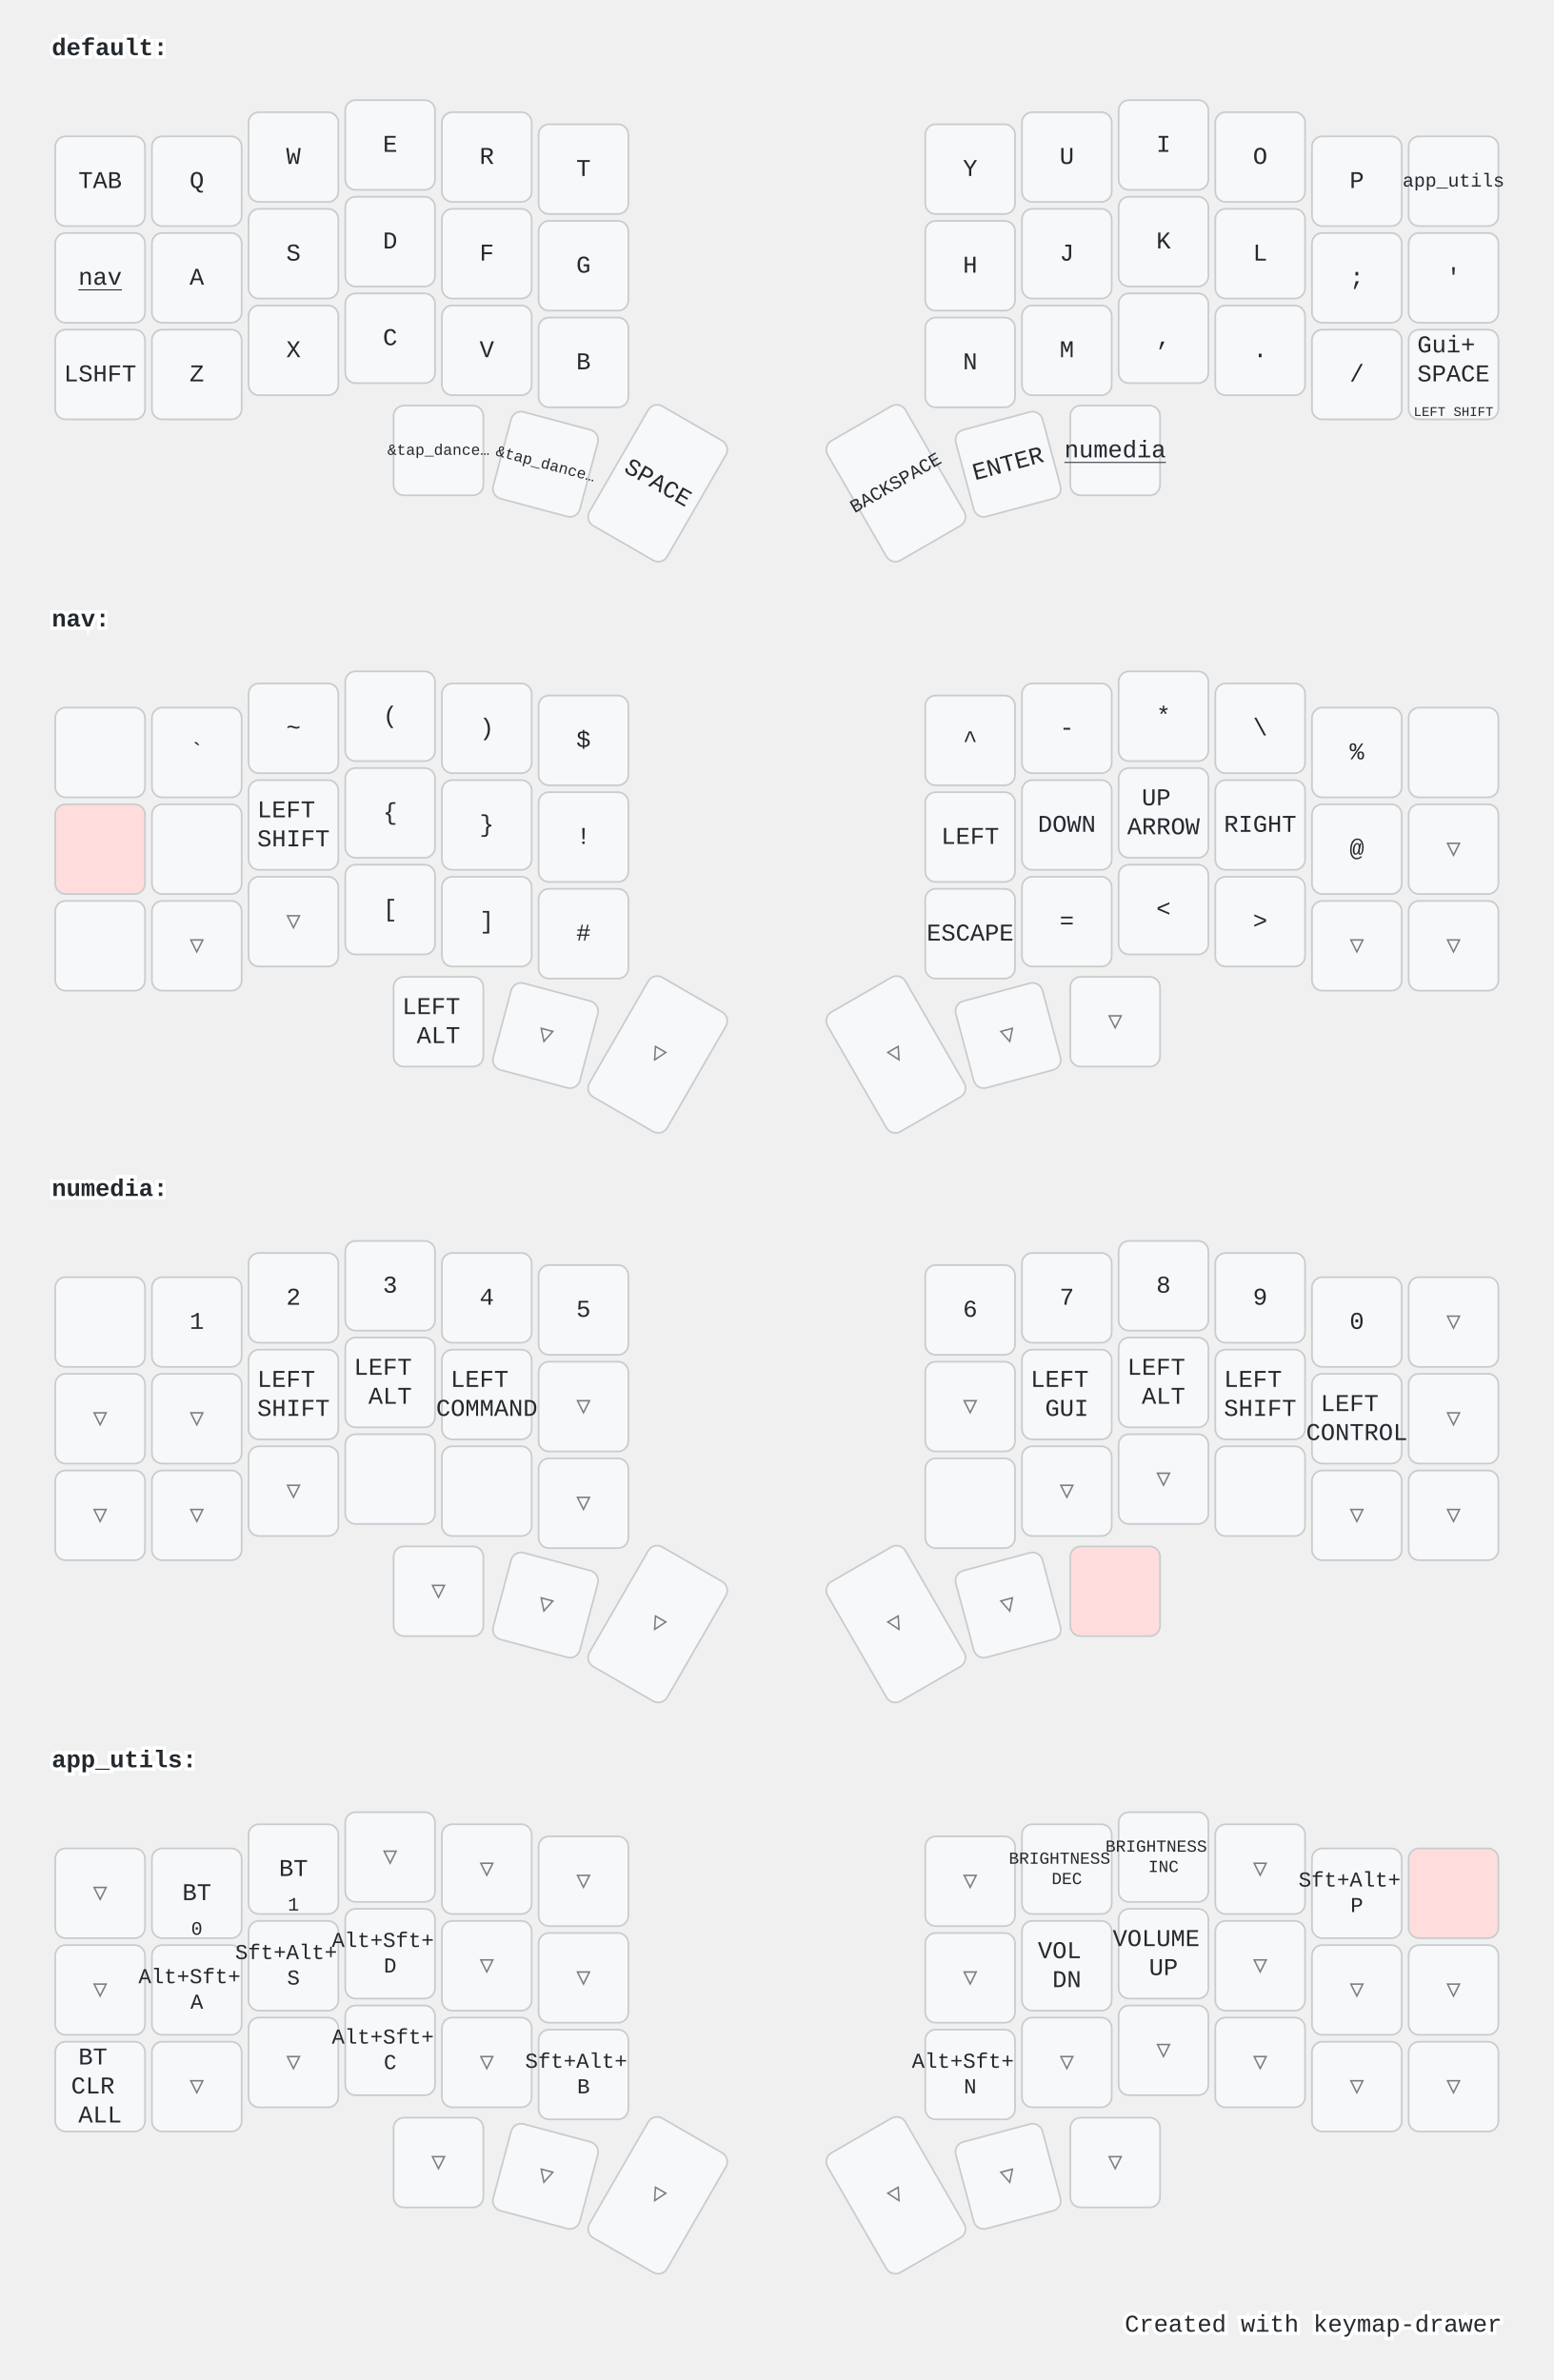
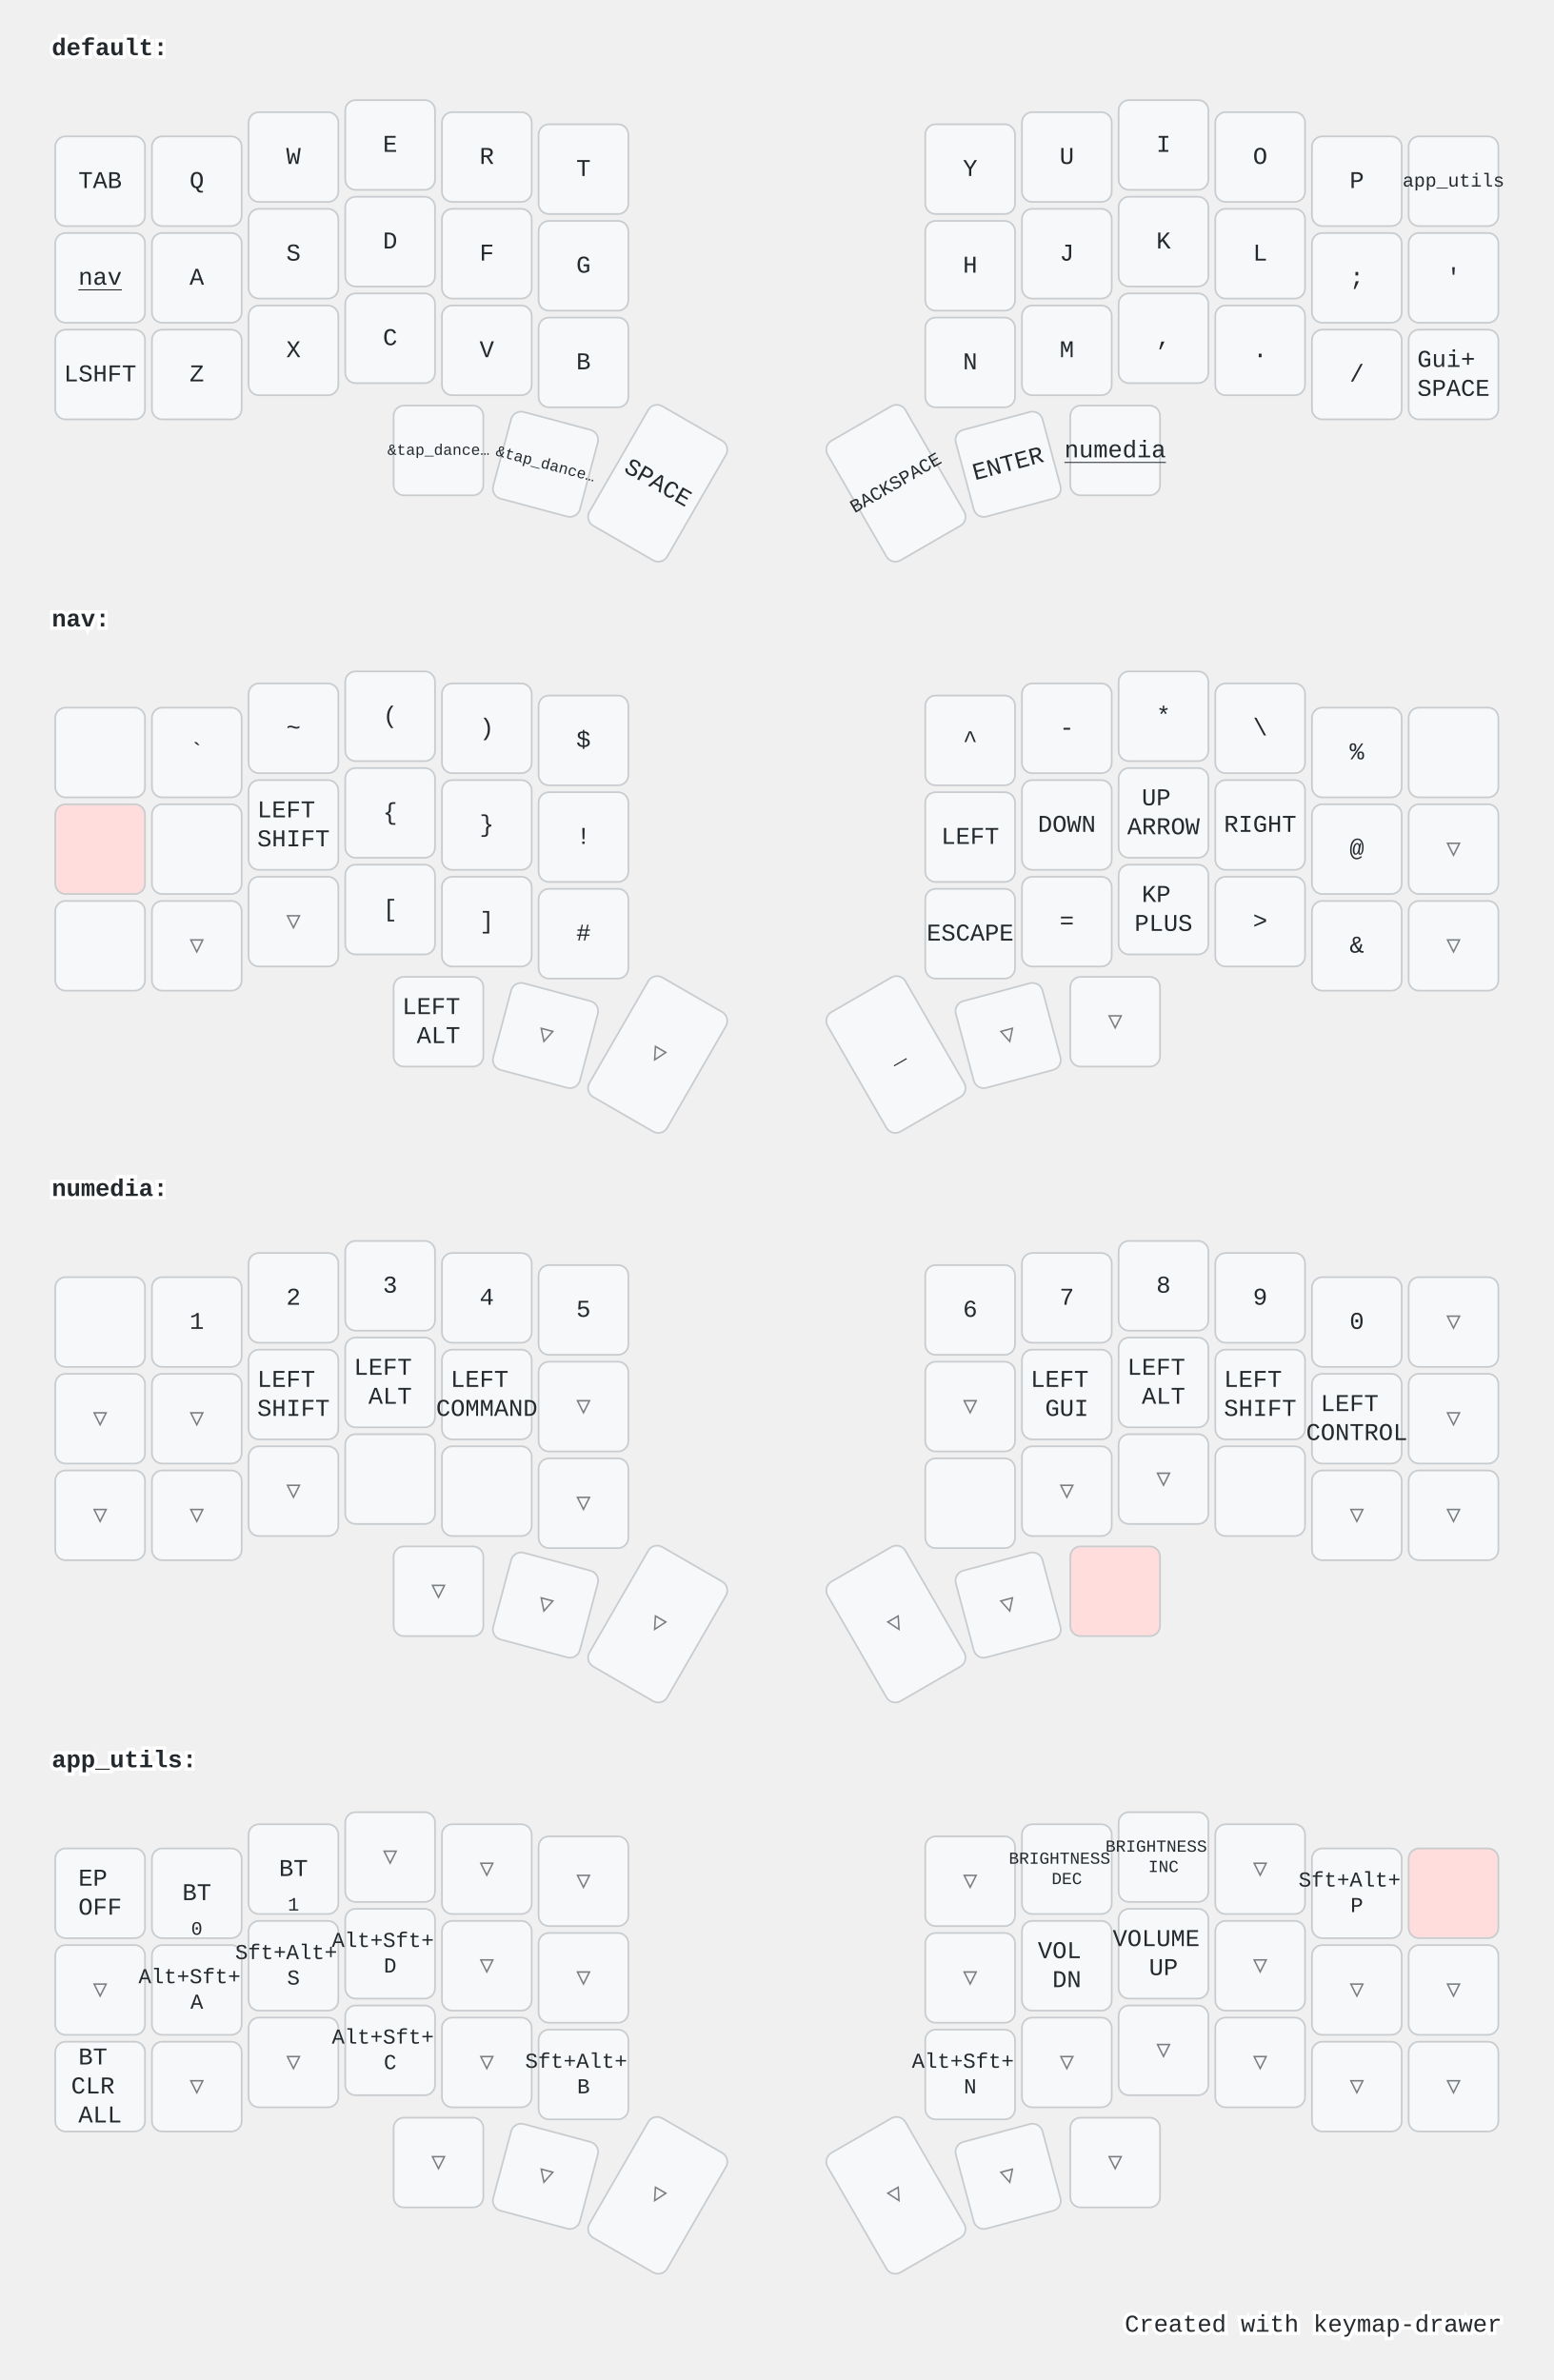
<svg xmlns="http://www.w3.org/2000/svg" width="900" height="1379" viewBox="0 0 900 1379" class="keymap">
  <style>/* inherit to force styles through use tags */
svg path {
    fill: inherit;
}

/* font and background color specifications */
svg.keymap {
    font-family: SFMono-Regular,Consolas,Liberation Mono,Menlo,monospace;
    font-size: 14px;
    font-kerning: normal;
    text-rendering: optimizeLegibility;
    fill: #24292e;
}

/* default key styling */
rect.key {
    fill: #f6f8fa;
}

rect.key, rect.combo {
    stroke: #c9cccf;
    stroke-width: 1;
}

/* default key side styling, only used is draw_key_sides is set */
rect.side {
    filter: brightness(90%);
}

/* color accent for combo boxes */
rect.combo, rect.combo-separate {
    fill: #cdf;
}

/* color accent for held keys */
rect.held, rect.combo.held {
    fill: #fdd;
}

/* color accent for ghost (optional) keys */
rect.ghost, rect.combo.ghost {
    stroke-dasharray: 4, 4;
    stroke-width: 2;
}

text {
    text-anchor: middle;
    dominant-baseline: middle;
}

/* styling for layer labels */
text.label {
    font-weight: bold;
    text-anchor: start;
    stroke: white;
    stroke-width: 4;
    paint-order: stroke;
}

/* styling for optional footer */
text.footer {
    text-anchor: end;
    dominant-baseline: auto;
    stroke: white;
    stroke-width: 4;
    paint-order: stroke;
}

/* styling for combo tap, and key hold/shifted label text */
text.combo, text.hold, text.shifted {
    font-size: 11px;
}

text.hold {
    text-anchor: middle;
    dominant-baseline: auto;
}

text.shifted {
    text-anchor: middle;
    dominant-baseline: hanging;
}

text.layer-activator {
    text-decoration: underline;
}

/* styling for hold/shifted label text in combo box */
text.combo.hold, text.combo.shifted {
    font-size: 8px;
}

/* lighter symbol for transparent keys */
text.trans {
    fill: #7b7e81;
}

/* styling for combo dendrons */
path.combo {
    stroke-width: 1;
    stroke: gray;
    fill: none;
}

/* Start Tabler Icons Cleanup */
/* cannot use height/width with glyphs */
.icon-tabler &gt; path {
    fill: inherit;
    stroke: inherit;
    stroke-width: 2;
}
/* hide tabler's default box */
.icon-tabler &gt; path[stroke="none"][fill="none"] {
    visibility: hidden;
}
/* End Tabler Icons Cleanup */

@media (prefers-color-scheme: dark) {
svg.keymap { fill: #d1d6db; }
rect.key { fill: #3f4750; }
rect.key, rect.combo { stroke: #60666c; }
rect.combo, rect.combo-separate { fill: #1f3d7a; }
rect.held, rect.combo.held { fill: #854747; }
text.label, text.footer { stroke: black; }
text.trans { fill: #7e8184; }
path.combo { stroke: #7f7f7f; }

}</style>
  <g transform="translate(30, 0)" class="layer-default">
    <text x="0" y="28" class="label" id="default">default:</text>
    <g transform="translate(0, 56)">
      <g transform="translate(28, 49)" class="key keypos-0">
        <rect rx="6" ry="6" x="-26" y="-26" width="52" height="52" class="key" />
        <text x="0" y="0" class="key tap">TAB</text>
      </g>
      <g transform="translate(84, 49)" class="key keypos-1">
        <rect rx="6" ry="6" x="-26" y="-26" width="52" height="52" class="key" />
        <text x="0" y="0" class="key tap">Q</text>
      </g>
      <g transform="translate(140, 35)" class="key keypos-2">
        <rect rx="6" ry="6" x="-26" y="-26" width="52" height="52" class="key" />
        <text x="0" y="0" class="key tap">W</text>
      </g>
      <g transform="translate(196, 28)" class="key keypos-3">
        <rect rx="6" ry="6" x="-26" y="-26" width="52" height="52" class="key" />
        <text x="0" y="0" class="key tap">E</text>
      </g>
      <g transform="translate(252, 35)" class="key keypos-4">
        <rect rx="6" ry="6" x="-26" y="-26" width="52" height="52" class="key" />
        <text x="0" y="0" class="key tap">R</text>
      </g>
      <g transform="translate(308, 42)" class="key keypos-5">
        <rect rx="6" ry="6" x="-26" y="-26" width="52" height="52" class="key" />
        <text x="0" y="0" class="key tap">T</text>
      </g>
      <g transform="translate(532, 42)" class="key keypos-6">
        <rect rx="6" ry="6" x="-26" y="-26" width="52" height="52" class="key" />
        <text x="0" y="0" class="key tap">Y</text>
      </g>
      <g transform="translate(588, 35)" class="key keypos-7">
        <rect rx="6" ry="6" x="-26" y="-26" width="52" height="52" class="key" />
        <text x="0" y="0" class="key tap">U</text>
      </g>
      <g transform="translate(644, 28)" class="key keypos-8">
        <rect rx="6" ry="6" x="-26" y="-26" width="52" height="52" class="key" />
        <text x="0" y="0" class="key tap">I</text>
      </g>
      <g transform="translate(700, 35)" class="key keypos-9">
        <rect rx="6" ry="6" x="-26" y="-26" width="52" height="52" class="key" />
        <text x="0" y="0" class="key tap">O</text>
      </g>
      <g transform="translate(756, 49)" class="key keypos-10">
        <rect rx="6" ry="6" x="-26" y="-26" width="52" height="52" class="key" />
        <text x="0" y="0" class="key tap">P</text>
      </g>
      <g transform="translate(812, 49)" class="key keypos-11">
        <rect rx="6" ry="6" x="-26" y="-26" width="52" height="52" class="key" />
        <a href="#app_utils">
          <text x="0" y="0" class="key tap layer-activator">
            <tspan style="font-size: 78%">app_utils</tspan>
          </text>
        </a>
      </g>
      <g transform="translate(28, 105)" class="key keypos-12">
        <rect rx="6" ry="6" x="-26" y="-26" width="52" height="52" class="key" />
        <a href="#nav">
          <text x="0" y="0" class="key tap layer-activator">nav</text>
        </a>
      </g>
      <g transform="translate(84, 105)" class="key keypos-13">
        <rect rx="6" ry="6" x="-26" y="-26" width="52" height="52" class="key" />
        <text x="0" y="0" class="key tap">A</text>
      </g>
      <g transform="translate(140, 91)" class="key keypos-14">
        <rect rx="6" ry="6" x="-26" y="-26" width="52" height="52" class="key" />
        <text x="0" y="0" class="key tap">S</text>
      </g>
      <g transform="translate(196, 84)" class="key keypos-15">
        <rect rx="6" ry="6" x="-26" y="-26" width="52" height="52" class="key" />
        <text x="0" y="0" class="key tap">D</text>
      </g>
      <g transform="translate(252, 91)" class="key keypos-16">
        <rect rx="6" ry="6" x="-26" y="-26" width="52" height="52" class="key" />
        <text x="0" y="0" class="key tap">F</text>
      </g>
      <g transform="translate(308, 98)" class="key keypos-17">
        <rect rx="6" ry="6" x="-26" y="-26" width="52" height="52" class="key" />
        <text x="0" y="0" class="key tap">G</text>
      </g>
      <g transform="translate(532, 98)" class="key keypos-18">
        <rect rx="6" ry="6" x="-26" y="-26" width="52" height="52" class="key" />
        <text x="0" y="0" class="key tap">H</text>
      </g>
      <g transform="translate(588, 91)" class="key keypos-19">
        <rect rx="6" ry="6" x="-26" y="-26" width="52" height="52" class="key" />
        <text x="0" y="0" class="key tap">J</text>
      </g>
      <g transform="translate(644, 84)" class="key keypos-20">
        <rect rx="6" ry="6" x="-26" y="-26" width="52" height="52" class="key" />
        <text x="0" y="0" class="key tap">K</text>
      </g>
      <g transform="translate(700, 91)" class="key keypos-21">
        <rect rx="6" ry="6" x="-26" y="-26" width="52" height="52" class="key" />
        <text x="0" y="0" class="key tap">L</text>
      </g>
      <g transform="translate(756, 105)" class="key keypos-22">
        <rect rx="6" ry="6" x="-26" y="-26" width="52" height="52" class="key" />
        <text x="0" y="0" class="key tap">;</text>
      </g>
      <g transform="translate(812, 105)" class="key keypos-23">
        <rect rx="6" ry="6" x="-26" y="-26" width="52" height="52" class="key" />
        <text x="0" y="0" class="key tap">'</text>
      </g>
      <g transform="translate(28, 161)" class="key keypos-24">
        <rect rx="6" ry="6" x="-26" y="-26" width="52" height="52" class="key" />
        <text x="0" y="0" class="key tap">LSHFT</text>
      </g>
      <g transform="translate(84, 161)" class="key keypos-25">
        <rect rx="6" ry="6" x="-26" y="-26" width="52" height="52" class="key" />
        <text x="0" y="0" class="key tap">Z</text>
      </g>
      <g transform="translate(140, 147)" class="key keypos-26">
        <rect rx="6" ry="6" x="-26" y="-26" width="52" height="52" class="key" />
        <text x="0" y="0" class="key tap">X</text>
      </g>
      <g transform="translate(196, 140)" class="key keypos-27">
        <rect rx="6" ry="6" x="-26" y="-26" width="52" height="52" class="key" />
        <text x="0" y="0" class="key tap">C</text>
      </g>
      <g transform="translate(252, 147)" class="key keypos-28">
        <rect rx="6" ry="6" x="-26" y="-26" width="52" height="52" class="key" />
        <text x="0" y="0" class="key tap">V</text>
      </g>
      <g transform="translate(308, 154)" class="key keypos-29">
        <rect rx="6" ry="6" x="-26" y="-26" width="52" height="52" class="key" />
        <text x="0" y="0" class="key tap">B</text>
      </g>
      <g transform="translate(532, 154)" class="key keypos-30">
        <rect rx="6" ry="6" x="-26" y="-26" width="52" height="52" class="key" />
        <text x="0" y="0" class="key tap">N</text>
      </g>
      <g transform="translate(588, 147)" class="key keypos-31">
        <rect rx="6" ry="6" x="-26" y="-26" width="52" height="52" class="key" />
        <text x="0" y="0" class="key tap">M</text>
      </g>
      <g transform="translate(644, 140)" class="key keypos-32">
        <rect rx="6" ry="6" x="-26" y="-26" width="52" height="52" class="key" />
        <text x="0" y="0" class="key tap">,</text>
      </g>
      <g transform="translate(700, 147)" class="key keypos-33">
        <rect rx="6" ry="6" x="-26" y="-26" width="52" height="52" class="key" />
        <text x="0" y="0" class="key tap">.</text>
      </g>
      <g transform="translate(756, 161)" class="key keypos-34">
        <rect rx="6" ry="6" x="-26" y="-26" width="52" height="52" class="key" />
        <text x="0" y="0" class="key tap">/</text>
      </g>
      <g transform="translate(812, 161)" class="key keypos-35">
        <rect rx="6" ry="6" x="-26" y="-26" width="52" height="52" class="key" />
        <text x="0" y="0" class="key tap">
-           <tspan x="0" dy="-1.2em">Gui+</tspan>
+           <tspan x="0" dy="-0.6em">Gui+</tspan>
          <tspan x="0" dy="1.2em">SPACE</tspan>
-         </text>
-         <text x="0" y="24" class="key hold">
-           <tspan style="font-size: 70%">LEFT SHIFT</tspan>
        </text>
      </g>
      <g transform="translate(224, 205)" class="key keypos-36">
        <rect rx="6" ry="6" x="-26" y="-26" width="52" height="52" class="key" />
        <text x="0" y="0" class="key tap">
          <tspan style="font-size: 64%">&amp;tap_dance…</tspan>
        </text>
      </g>
      <g transform="translate(286, 213) rotate(15.0)" class="key keypos-37">
        <rect rx="6" ry="6" x="-26" y="-26" width="52" height="52" class="key" />
        <text x="0" y="0" class="key tap">
          <tspan style="font-size: 64%">&amp;tap_dance…</tspan>
        </text>
      </g>
      <g transform="translate(351, 224) rotate(30.0)" class="key keypos-38">
        <rect rx="6" ry="6" x="-26" y="-40" width="52" height="80" class="key" />
        <text x="0" y="0" class="key tap">SPACE</text>
      </g>
      <g transform="translate(489, 224) rotate(-30.0)" class="key keypos-39">
        <rect rx="6" ry="6" x="-26" y="-40" width="52" height="80" class="key" />
        <text x="0" y="0" class="key tap">
          <tspan style="font-size: 78%">BACKSPACE</tspan>
        </text>
      </g>
      <g transform="translate(554, 213) rotate(-15.0)" class="key keypos-40">
        <rect rx="6" ry="6" x="-26" y="-26" width="52" height="52" class="key" />
        <text x="0" y="0" class="key tap">ENTER</text>
      </g>
      <g transform="translate(616, 205)" class="key keypos-41">
        <rect rx="6" ry="6" x="-26" y="-26" width="52" height="52" class="key" />
        <a href="#numedia">
          <text x="0" y="0" class="key tap layer-activator">numedia</text>
        </a>
      </g>
    </g>
  </g>
  <g transform="translate(30, 331)" class="layer-nav">
    <text x="0" y="28" class="label" id="nav">nav:</text>
    <g transform="translate(0, 56)">
      <g transform="translate(28, 49)" class="key keypos-0">
        <rect rx="6" ry="6" x="-26" y="-26" width="52" height="52" class="key" />
      </g>
      <g transform="translate(84, 49)" class="key keypos-1">
        <rect rx="6" ry="6" x="-26" y="-26" width="52" height="52" class="key" />
        <text x="0" y="0" class="key tap">`</text>
      </g>
      <g transform="translate(140, 35)" class="key keypos-2">
        <rect rx="6" ry="6" x="-26" y="-26" width="52" height="52" class="key" />
        <text x="0" y="0" class="key tap">~</text>
      </g>
      <g transform="translate(196, 28)" class="key keypos-3">
        <rect rx="6" ry="6" x="-26" y="-26" width="52" height="52" class="key" />
        <text x="0" y="0" class="key tap">(</text>
      </g>
      <g transform="translate(252, 35)" class="key keypos-4">
        <rect rx="6" ry="6" x="-26" y="-26" width="52" height="52" class="key" />
        <text x="0" y="0" class="key tap">)</text>
      </g>
      <g transform="translate(308, 42)" class="key keypos-5">
        <rect rx="6" ry="6" x="-26" y="-26" width="52" height="52" class="key" />
        <text x="0" y="0" class="key tap">$</text>
      </g>
      <g transform="translate(532, 42)" class="key keypos-6">
        <rect rx="6" ry="6" x="-26" y="-26" width="52" height="52" class="key" />
        <text x="0" y="0" class="key tap">^</text>
      </g>
      <g transform="translate(588, 35)" class="key keypos-7">
        <rect rx="6" ry="6" x="-26" y="-26" width="52" height="52" class="key" />
        <text x="0" y="0" class="key tap">-</text>
      </g>
      <g transform="translate(644, 28)" class="key keypos-8">
        <rect rx="6" ry="6" x="-26" y="-26" width="52" height="52" class="key" />
        <text x="0" y="0" class="key tap">*</text>
      </g>
      <g transform="translate(700, 35)" class="key keypos-9">
        <rect rx="6" ry="6" x="-26" y="-26" width="52" height="52" class="key" />
        <text x="0" y="0" class="key tap">\</text>
      </g>
      <g transform="translate(756, 49)" class="key keypos-10">
        <rect rx="6" ry="6" x="-26" y="-26" width="52" height="52" class="key" />
        <text x="0" y="0" class="key tap">%</text>
      </g>
      <g transform="translate(812, 49)" class="key keypos-11">
        <rect rx="6" ry="6" x="-26" y="-26" width="52" height="52" class="key" />
      </g>
      <g transform="translate(28, 105)" class="key held keypos-12">
        <rect rx="6" ry="6" x="-26" y="-26" width="52" height="52" class="key held" />
      </g>
      <g transform="translate(84, 105)" class="key keypos-13">
        <rect rx="6" ry="6" x="-26" y="-26" width="52" height="52" class="key" />
      </g>
      <g transform="translate(140, 91)" class="key keypos-14">
        <rect rx="6" ry="6" x="-26" y="-26" width="52" height="52" class="key" />
        <text x="0" y="0" class="key tap">
          <tspan x="0" dy="-0.6em">LEFT</tspan>
          <tspan x="0" dy="1.2em">SHIFT</tspan>
        </text>
      </g>
      <g transform="translate(196, 84)" class="key keypos-15">
        <rect rx="6" ry="6" x="-26" y="-26" width="52" height="52" class="key" />
        <text x="0" y="0" class="key tap">{</text>
      </g>
      <g transform="translate(252, 91)" class="key keypos-16">
        <rect rx="6" ry="6" x="-26" y="-26" width="52" height="52" class="key" />
        <text x="0" y="0" class="key tap">}</text>
      </g>
      <g transform="translate(308, 98)" class="key keypos-17">
        <rect rx="6" ry="6" x="-26" y="-26" width="52" height="52" class="key" />
        <text x="0" y="0" class="key tap">!</text>
      </g>
      <g transform="translate(532, 98)" class="key keypos-18">
        <rect rx="6" ry="6" x="-26" y="-26" width="52" height="52" class="key" />
        <text x="0" y="0" class="key tap">LEFT</text>
      </g>
      <g transform="translate(588, 91)" class="key keypos-19">
        <rect rx="6" ry="6" x="-26" y="-26" width="52" height="52" class="key" />
        <text x="0" y="0" class="key tap">DOWN</text>
      </g>
      <g transform="translate(644, 84)" class="key keypos-20">
        <rect rx="6" ry="6" x="-26" y="-26" width="52" height="52" class="key" />
        <text x="0" y="0" class="key tap">
          <tspan x="0" dy="-0.6em">UP</tspan>
          <tspan x="0" dy="1.2em">ARROW</tspan>
        </text>
      </g>
      <g transform="translate(700, 91)" class="key keypos-21">
        <rect rx="6" ry="6" x="-26" y="-26" width="52" height="52" class="key" />
        <text x="0" y="0" class="key tap">RIGHT</text>
      </g>
      <g transform="translate(756, 105)" class="key keypos-22">
        <rect rx="6" ry="6" x="-26" y="-26" width="52" height="52" class="key" />
        <text x="0" y="0" class="key tap">@</text>
      </g>
      <g transform="translate(812, 105)" class="key trans keypos-23">
        <rect rx="6" ry="6" x="-26" y="-26" width="52" height="52" class="key trans" />
        <text x="0" y="0" class="key trans tap">▽</text>
      </g>
      <g transform="translate(28, 161)" class="key keypos-24">
        <rect rx="6" ry="6" x="-26" y="-26" width="52" height="52" class="key" />
      </g>
      <g transform="translate(84, 161)" class="key trans keypos-25">
        <rect rx="6" ry="6" x="-26" y="-26" width="52" height="52" class="key trans" />
        <text x="0" y="0" class="key trans tap">▽</text>
      </g>
      <g transform="translate(140, 147)" class="key trans keypos-26">
        <rect rx="6" ry="6" x="-26" y="-26" width="52" height="52" class="key trans" />
        <text x="0" y="0" class="key trans tap">▽</text>
      </g>
      <g transform="translate(196, 140)" class="key keypos-27">
        <rect rx="6" ry="6" x="-26" y="-26" width="52" height="52" class="key" />
        <text x="0" y="0" class="key tap">[</text>
      </g>
      <g transform="translate(252, 147)" class="key keypos-28">
        <rect rx="6" ry="6" x="-26" y="-26" width="52" height="52" class="key" />
        <text x="0" y="0" class="key tap">]</text>
      </g>
      <g transform="translate(308, 154)" class="key keypos-29">
        <rect rx="6" ry="6" x="-26" y="-26" width="52" height="52" class="key" />
        <text x="0" y="0" class="key tap">#</text>
      </g>
      <g transform="translate(532, 154)" class="key keypos-30">
        <rect rx="6" ry="6" x="-26" y="-26" width="52" height="52" class="key" />
        <text x="0" y="0" class="key tap">ESCAPE</text>
      </g>
      <g transform="translate(588, 147)" class="key keypos-31">
        <rect rx="6" ry="6" x="-26" y="-26" width="52" height="52" class="key" />
        <text x="0" y="0" class="key tap">=</text>
      </g>
      <g transform="translate(644, 140)" class="key keypos-32">
        <rect rx="6" ry="6" x="-26" y="-26" width="52" height="52" class="key" />
-         <text x="0" y="0" class="key tap">&lt;</text>
+         <text x="0" y="0" class="key tap">
+           <tspan x="0" dy="-0.6em">KP</tspan>
+           <tspan x="0" dy="1.2em">PLUS</tspan>
+         </text>
      </g>
      <g transform="translate(700, 147)" class="key keypos-33">
        <rect rx="6" ry="6" x="-26" y="-26" width="52" height="52" class="key" />
        <text x="0" y="0" class="key tap">&gt;</text>
      </g>
-       <g transform="translate(756, 161)" class="key trans keypos-34">
-         <rect rx="6" ry="6" x="-26" y="-26" width="52" height="52" class="key trans" />
-         <text x="0" y="0" class="key trans tap">▽</text>
+       <g transform="translate(756, 161)" class="key keypos-34">
+         <rect rx="6" ry="6" x="-26" y="-26" width="52" height="52" class="key" />
+         <text x="0" y="0" class="key tap">&amp;</text>
      </g>
      <g transform="translate(812, 161)" class="key trans keypos-35">
        <rect rx="6" ry="6" x="-26" y="-26" width="52" height="52" class="key trans" />
        <text x="0" y="0" class="key trans tap">▽</text>
      </g>
      <g transform="translate(224, 205)" class="key keypos-36">
        <rect rx="6" ry="6" x="-26" y="-26" width="52" height="52" class="key" />
        <text x="0" y="0" class="key tap">
          <tspan x="0" dy="-0.6em">LEFT</tspan>
          <tspan x="0" dy="1.2em">ALT</tspan>
        </text>
      </g>
      <g transform="translate(286, 213) rotate(15.0)" class="key trans keypos-37">
        <rect rx="6" ry="6" x="-26" y="-26" width="52" height="52" class="key trans" />
        <text x="0" y="0" class="key trans tap">▽</text>
      </g>
      <g transform="translate(351, 224) rotate(30.0)" class="key trans keypos-38">
        <rect rx="6" ry="6" x="-26" y="-40" width="52" height="80" class="key trans" />
        <text x="0" y="0" class="key trans tap">▽</text>
      </g>
-       <g transform="translate(489, 224) rotate(-30.0)" class="key trans keypos-39">
-         <rect rx="6" ry="6" x="-26" y="-40" width="52" height="80" class="key trans" />
-         <text x="0" y="0" class="key trans tap">▽</text>
+       <g transform="translate(489, 224) rotate(-30.0)" class="key keypos-39">
+         <rect rx="6" ry="6" x="-26" y="-40" width="52" height="80" class="key" />
+         <text x="0" y="0" class="key tap">_</text>
      </g>
      <g transform="translate(554, 213) rotate(-15.0)" class="key trans keypos-40">
        <rect rx="6" ry="6" x="-26" y="-26" width="52" height="52" class="key trans" />
        <text x="0" y="0" class="key trans tap">▽</text>
      </g>
      <g transform="translate(616, 205)" class="key trans keypos-41">
        <rect rx="6" ry="6" x="-26" y="-26" width="52" height="52" class="key trans" />
        <text x="0" y="0" class="key trans tap">▽</text>
      </g>
    </g>
  </g>
  <g transform="translate(30, 661)" class="layer-numedia">
    <text x="0" y="28" class="label" id="numedia">numedia:</text>
    <g transform="translate(0, 56)">
      <g transform="translate(28, 49)" class="key keypos-0">
        <rect rx="6" ry="6" x="-26" y="-26" width="52" height="52" class="key" />
      </g>
      <g transform="translate(84, 49)" class="key keypos-1">
        <rect rx="6" ry="6" x="-26" y="-26" width="52" height="52" class="key" />
        <text x="0" y="0" class="key tap">1</text>
      </g>
      <g transform="translate(140, 35)" class="key keypos-2">
        <rect rx="6" ry="6" x="-26" y="-26" width="52" height="52" class="key" />
        <text x="0" y="0" class="key tap">2</text>
      </g>
      <g transform="translate(196, 28)" class="key keypos-3">
        <rect rx="6" ry="6" x="-26" y="-26" width="52" height="52" class="key" />
        <text x="0" y="0" class="key tap">3</text>
      </g>
      <g transform="translate(252, 35)" class="key keypos-4">
        <rect rx="6" ry="6" x="-26" y="-26" width="52" height="52" class="key" />
        <text x="0" y="0" class="key tap">4</text>
      </g>
      <g transform="translate(308, 42)" class="key keypos-5">
        <rect rx="6" ry="6" x="-26" y="-26" width="52" height="52" class="key" />
        <text x="0" y="0" class="key tap">5</text>
      </g>
      <g transform="translate(532, 42)" class="key keypos-6">
        <rect rx="6" ry="6" x="-26" y="-26" width="52" height="52" class="key" />
        <text x="0" y="0" class="key tap">6</text>
      </g>
      <g transform="translate(588, 35)" class="key keypos-7">
        <rect rx="6" ry="6" x="-26" y="-26" width="52" height="52" class="key" />
        <text x="0" y="0" class="key tap">7</text>
      </g>
      <g transform="translate(644, 28)" class="key keypos-8">
        <rect rx="6" ry="6" x="-26" y="-26" width="52" height="52" class="key" />
        <text x="0" y="0" class="key tap">8</text>
      </g>
      <g transform="translate(700, 35)" class="key keypos-9">
        <rect rx="6" ry="6" x="-26" y="-26" width="52" height="52" class="key" />
        <text x="0" y="0" class="key tap">9</text>
      </g>
      <g transform="translate(756, 49)" class="key keypos-10">
        <rect rx="6" ry="6" x="-26" y="-26" width="52" height="52" class="key" />
        <text x="0" y="0" class="key tap">0</text>
      </g>
      <g transform="translate(812, 49)" class="key trans keypos-11">
        <rect rx="6" ry="6" x="-26" y="-26" width="52" height="52" class="key trans" />
        <text x="0" y="0" class="key trans tap">▽</text>
      </g>
      <g transform="translate(28, 105)" class="key trans keypos-12">
        <rect rx="6" ry="6" x="-26" y="-26" width="52" height="52" class="key trans" />
        <text x="0" y="0" class="key trans tap">▽</text>
      </g>
      <g transform="translate(84, 105)" class="key trans keypos-13">
        <rect rx="6" ry="6" x="-26" y="-26" width="52" height="52" class="key trans" />
        <text x="0" y="0" class="key trans tap">▽</text>
      </g>
      <g transform="translate(140, 91)" class="key keypos-14">
        <rect rx="6" ry="6" x="-26" y="-26" width="52" height="52" class="key" />
        <text x="0" y="0" class="key tap">
          <tspan x="0" dy="-0.6em">LEFT</tspan>
          <tspan x="0" dy="1.2em">SHIFT</tspan>
        </text>
      </g>
      <g transform="translate(196, 84)" class="key keypos-15">
        <rect rx="6" ry="6" x="-26" y="-26" width="52" height="52" class="key" />
        <text x="0" y="0" class="key tap">
          <tspan x="0" dy="-0.6em">LEFT</tspan>
          <tspan x="0" dy="1.2em">ALT</tspan>
        </text>
      </g>
      <g transform="translate(252, 91)" class="key keypos-16">
        <rect rx="6" ry="6" x="-26" y="-26" width="52" height="52" class="key" />
        <text x="0" y="0" class="key tap">
          <tspan x="0" dy="-0.6em">LEFT</tspan>
          <tspan x="0" dy="1.2em">COMMAND</tspan>
        </text>
      </g>
      <g transform="translate(308, 98)" class="key trans keypos-17">
        <rect rx="6" ry="6" x="-26" y="-26" width="52" height="52" class="key trans" />
        <text x="0" y="0" class="key trans tap">▽</text>
      </g>
      <g transform="translate(532, 98)" class="key trans keypos-18">
        <rect rx="6" ry="6" x="-26" y="-26" width="52" height="52" class="key trans" />
        <text x="0" y="0" class="key trans tap">▽</text>
      </g>
      <g transform="translate(588, 91)" class="key keypos-19">
        <rect rx="6" ry="6" x="-26" y="-26" width="52" height="52" class="key" />
        <text x="0" y="0" class="key tap">
          <tspan x="0" dy="-0.6em">LEFT</tspan>
          <tspan x="0" dy="1.2em">GUI</tspan>
        </text>
      </g>
      <g transform="translate(644, 84)" class="key keypos-20">
        <rect rx="6" ry="6" x="-26" y="-26" width="52" height="52" class="key" />
        <text x="0" y="0" class="key tap">
          <tspan x="0" dy="-0.6em">LEFT</tspan>
          <tspan x="0" dy="1.2em">ALT</tspan>
        </text>
      </g>
      <g transform="translate(700, 91)" class="key keypos-21">
        <rect rx="6" ry="6" x="-26" y="-26" width="52" height="52" class="key" />
        <text x="0" y="0" class="key tap">
          <tspan x="0" dy="-0.6em">LEFT</tspan>
          <tspan x="0" dy="1.2em">SHIFT</tspan>
        </text>
      </g>
      <g transform="translate(756, 105)" class="key keypos-22">
        <rect rx="6" ry="6" x="-26" y="-26" width="52" height="52" class="key" />
        <text x="0" y="0" class="key tap">
          <tspan x="0" dy="-0.6em">LEFT</tspan>
          <tspan x="0" dy="1.2em">CONTROL</tspan>
        </text>
      </g>
      <g transform="translate(812, 105)" class="key trans keypos-23">
        <rect rx="6" ry="6" x="-26" y="-26" width="52" height="52" class="key trans" />
        <text x="0" y="0" class="key trans tap">▽</text>
      </g>
      <g transform="translate(28, 161)" class="key trans keypos-24">
        <rect rx="6" ry="6" x="-26" y="-26" width="52" height="52" class="key trans" />
        <text x="0" y="0" class="key trans tap">▽</text>
      </g>
      <g transform="translate(84, 161)" class="key trans keypos-25">
        <rect rx="6" ry="6" x="-26" y="-26" width="52" height="52" class="key trans" />
        <text x="0" y="0" class="key trans tap">▽</text>
      </g>
      <g transform="translate(140, 147)" class="key trans keypos-26">
        <rect rx="6" ry="6" x="-26" y="-26" width="52" height="52" class="key trans" />
        <text x="0" y="0" class="key trans tap">▽</text>
      </g>
      <g transform="translate(196, 140)" class="key keypos-27">
        <rect rx="6" ry="6" x="-26" y="-26" width="52" height="52" class="key" />
      </g>
      <g transform="translate(252, 147)" class="key keypos-28">
        <rect rx="6" ry="6" x="-26" y="-26" width="52" height="52" class="key" />
      </g>
      <g transform="translate(308, 154)" class="key trans keypos-29">
        <rect rx="6" ry="6" x="-26" y="-26" width="52" height="52" class="key trans" />
        <text x="0" y="0" class="key trans tap">▽</text>
      </g>
      <g transform="translate(532, 154)" class="key keypos-30">
        <rect rx="6" ry="6" x="-26" y="-26" width="52" height="52" class="key" />
      </g>
      <g transform="translate(588, 147)" class="key trans keypos-31">
        <rect rx="6" ry="6" x="-26" y="-26" width="52" height="52" class="key trans" />
        <text x="0" y="0" class="key trans tap">▽</text>
      </g>
      <g transform="translate(644, 140)" class="key trans keypos-32">
        <rect rx="6" ry="6" x="-26" y="-26" width="52" height="52" class="key trans" />
        <text x="0" y="0" class="key trans tap">▽</text>
      </g>
      <g transform="translate(700, 147)" class="key keypos-33">
        <rect rx="6" ry="6" x="-26" y="-26" width="52" height="52" class="key" />
      </g>
      <g transform="translate(756, 161)" class="key trans keypos-34">
        <rect rx="6" ry="6" x="-26" y="-26" width="52" height="52" class="key trans" />
        <text x="0" y="0" class="key trans tap">▽</text>
      </g>
      <g transform="translate(812, 161)" class="key trans keypos-35">
        <rect rx="6" ry="6" x="-26" y="-26" width="52" height="52" class="key trans" />
        <text x="0" y="0" class="key trans tap">▽</text>
      </g>
      <g transform="translate(224, 205)" class="key trans keypos-36">
        <rect rx="6" ry="6" x="-26" y="-26" width="52" height="52" class="key trans" />
        <text x="0" y="0" class="key trans tap">▽</text>
      </g>
      <g transform="translate(286, 213) rotate(15.0)" class="key trans keypos-37">
        <rect rx="6" ry="6" x="-26" y="-26" width="52" height="52" class="key trans" />
        <text x="0" y="0" class="key trans tap">▽</text>
      </g>
      <g transform="translate(351, 224) rotate(30.0)" class="key trans keypos-38">
        <rect rx="6" ry="6" x="-26" y="-40" width="52" height="80" class="key trans" />
        <text x="0" y="0" class="key trans tap">▽</text>
      </g>
      <g transform="translate(489, 224) rotate(-30.0)" class="key trans keypos-39">
        <rect rx="6" ry="6" x="-26" y="-40" width="52" height="80" class="key trans" />
        <text x="0" y="0" class="key trans tap">▽</text>
      </g>
      <g transform="translate(554, 213) rotate(-15.0)" class="key trans keypos-40">
        <rect rx="6" ry="6" x="-26" y="-26" width="52" height="52" class="key trans" />
        <text x="0" y="0" class="key trans tap">▽</text>
      </g>
      <g transform="translate(616, 205)" class="key held keypos-41">
        <rect rx="6" ry="6" x="-26" y="-26" width="52" height="52" class="key held" />
      </g>
    </g>
  </g>
  <g transform="translate(30, 992)" class="layer-app_utils">
    <text x="0" y="28" class="label" id="app_utils">app_utils:</text>
    <g transform="translate(0, 56)">
-       <g transform="translate(28, 49)" class="key trans keypos-0">
-         <rect rx="6" ry="6" x="-26" y="-26" width="52" height="52" class="key trans" />
-         <text x="0" y="0" class="key trans tap">▽</text>
+       <g transform="translate(28, 49)" class="key keypos-0">
+         <rect rx="6" ry="6" x="-26" y="-26" width="52" height="52" class="key" />
+         <text x="0" y="0" class="key tap">
+           <tspan x="0" dy="-0.6em">EP</tspan>
+           <tspan x="0" dy="1.2em">OFF</tspan>
+         </text>
      </g>
      <g transform="translate(84, 49)" class="key keypos-1">
        <rect rx="6" ry="6" x="-26" y="-26" width="52" height="52" class="key" />
        <text x="0" y="0" class="key tap">BT</text>
        <text x="0" y="24" class="key hold">0</text>
      </g>
      <g transform="translate(140, 35)" class="key keypos-2">
        <rect rx="6" ry="6" x="-26" y="-26" width="52" height="52" class="key" />
        <text x="0" y="0" class="key tap">BT</text>
        <text x="0" y="24" class="key hold">1</text>
      </g>
      <g transform="translate(196, 28)" class="key trans keypos-3">
        <rect rx="6" ry="6" x="-26" y="-26" width="52" height="52" class="key trans" />
        <text x="0" y="0" class="key trans tap">▽</text>
      </g>
      <g transform="translate(252, 35)" class="key trans keypos-4">
        <rect rx="6" ry="6" x="-26" y="-26" width="52" height="52" class="key trans" />
        <text x="0" y="0" class="key trans tap">▽</text>
      </g>
      <g transform="translate(308, 42)" class="key trans keypos-5">
        <rect rx="6" ry="6" x="-26" y="-26" width="52" height="52" class="key trans" />
        <text x="0" y="0" class="key trans tap">▽</text>
      </g>
      <g transform="translate(532, 42)" class="key trans keypos-6">
        <rect rx="6" ry="6" x="-26" y="-26" width="52" height="52" class="key trans" />
        <text x="0" y="0" class="key trans tap">▽</text>
      </g>
      <g transform="translate(588, 35)" class="key keypos-7">
        <rect rx="6" ry="6" x="-26" y="-26" width="52" height="52" class="key" />
        <text x="0" y="0" class="key tap">
          <tspan x="0" dy="-0.6em" style="font-size: 70%">BRIGHTNESS</tspan>
          <tspan x="0" dy="1.2em" style="font-size: 70%">DEC</tspan>
        </text>
      </g>
      <g transform="translate(644, 28)" class="key keypos-8">
        <rect rx="6" ry="6" x="-26" y="-26" width="52" height="52" class="key" />
        <text x="0" y="0" class="key tap">
          <tspan x="0" dy="-0.6em" style="font-size: 70%">BRIGHTNESS</tspan>
          <tspan x="0" dy="1.2em" style="font-size: 70%">INC</tspan>
        </text>
      </g>
      <g transform="translate(700, 35)" class="key trans keypos-9">
        <rect rx="6" ry="6" x="-26" y="-26" width="52" height="52" class="key trans" />
        <text x="0" y="0" class="key trans tap">▽</text>
      </g>
      <g transform="translate(756, 49)" class="key keypos-10">
        <rect rx="6" ry="6" x="-26" y="-26" width="52" height="52" class="key" />
        <text x="0" y="0" class="key tap">
          <tspan x="0" dy="-0.6em" style="font-size: 88%">Sft+Alt+</tspan>
          <tspan x="0" dy="1.2em" style="font-size: 88%">P</tspan>
        </text>
      </g>
      <g transform="translate(812, 49)" class="key held keypos-11">
        <rect rx="6" ry="6" x="-26" y="-26" width="52" height="52" class="key held" />
      </g>
      <g transform="translate(28, 105)" class="key trans keypos-12">
        <rect rx="6" ry="6" x="-26" y="-26" width="52" height="52" class="key trans" />
        <text x="0" y="0" class="key trans tap">▽</text>
      </g>
      <g transform="translate(84, 105)" class="key keypos-13">
        <rect rx="6" ry="6" x="-26" y="-26" width="52" height="52" class="key" />
        <text x="0" y="0" class="key tap">
          <tspan x="0" dy="-0.6em" style="font-size: 88%">Alt+Sft+</tspan>
          <tspan x="0" dy="1.2em" style="font-size: 88%">A</tspan>
        </text>
      </g>
      <g transform="translate(140, 91)" class="key keypos-14">
        <rect rx="6" ry="6" x="-26" y="-26" width="52" height="52" class="key" />
        <text x="0" y="0" class="key tap">
          <tspan x="0" dy="-0.6em" style="font-size: 88%">Sft+Alt+</tspan>
          <tspan x="0" dy="1.2em" style="font-size: 88%">S</tspan>
        </text>
      </g>
      <g transform="translate(196, 84)" class="key keypos-15">
        <rect rx="6" ry="6" x="-26" y="-26" width="52" height="52" class="key" />
        <text x="0" y="0" class="key tap">
          <tspan x="0" dy="-0.6em" style="font-size: 88%">Alt+Sft+</tspan>
          <tspan x="0" dy="1.2em" style="font-size: 88%">D</tspan>
        </text>
      </g>
      <g transform="translate(252, 91)" class="key trans keypos-16">
        <rect rx="6" ry="6" x="-26" y="-26" width="52" height="52" class="key trans" />
        <text x="0" y="0" class="key trans tap">▽</text>
      </g>
      <g transform="translate(308, 98)" class="key trans keypos-17">
        <rect rx="6" ry="6" x="-26" y="-26" width="52" height="52" class="key trans" />
        <text x="0" y="0" class="key trans tap">▽</text>
      </g>
      <g transform="translate(532, 98)" class="key trans keypos-18">
        <rect rx="6" ry="6" x="-26" y="-26" width="52" height="52" class="key trans" />
        <text x="0" y="0" class="key trans tap">▽</text>
      </g>
      <g transform="translate(588, 91)" class="key keypos-19">
        <rect rx="6" ry="6" x="-26" y="-26" width="52" height="52" class="key" />
        <text x="0" y="0" class="key tap">
          <tspan x="0" dy="-0.6em">VOL</tspan>
          <tspan x="0" dy="1.2em">DN</tspan>
        </text>
      </g>
      <g transform="translate(644, 84)" class="key keypos-20">
        <rect rx="6" ry="6" x="-26" y="-26" width="52" height="52" class="key" />
        <text x="0" y="0" class="key tap">
          <tspan x="0" dy="-0.6em">VOLUME</tspan>
          <tspan x="0" dy="1.2em">UP</tspan>
        </text>
      </g>
      <g transform="translate(700, 91)" class="key trans keypos-21">
        <rect rx="6" ry="6" x="-26" y="-26" width="52" height="52" class="key trans" />
        <text x="0" y="0" class="key trans tap">▽</text>
      </g>
      <g transform="translate(756, 105)" class="key trans keypos-22">
        <rect rx="6" ry="6" x="-26" y="-26" width="52" height="52" class="key trans" />
        <text x="0" y="0" class="key trans tap">▽</text>
      </g>
      <g transform="translate(812, 105)" class="key trans keypos-23">
        <rect rx="6" ry="6" x="-26" y="-26" width="52" height="52" class="key trans" />
        <text x="0" y="0" class="key trans tap">▽</text>
      </g>
      <g transform="translate(28, 161)" class="key keypos-24">
        <rect rx="6" ry="6" x="-26" y="-26" width="52" height="52" class="key" />
        <text x="0" y="0" class="key tap">
          <tspan x="0" dy="-1.2em">BT</tspan>
          <tspan x="0" dy="1.2em">CLR</tspan>
          <tspan x="0" dy="1.2em">ALL</tspan>
        </text>
      </g>
      <g transform="translate(84, 161)" class="key trans keypos-25">
        <rect rx="6" ry="6" x="-26" y="-26" width="52" height="52" class="key trans" />
        <text x="0" y="0" class="key trans tap">▽</text>
      </g>
      <g transform="translate(140, 147)" class="key trans keypos-26">
        <rect rx="6" ry="6" x="-26" y="-26" width="52" height="52" class="key trans" />
        <text x="0" y="0" class="key trans tap">▽</text>
      </g>
      <g transform="translate(196, 140)" class="key keypos-27">
        <rect rx="6" ry="6" x="-26" y="-26" width="52" height="52" class="key" />
        <text x="0" y="0" class="key tap">
          <tspan x="0" dy="-0.6em" style="font-size: 88%">Alt+Sft+</tspan>
          <tspan x="0" dy="1.2em" style="font-size: 88%">C</tspan>
        </text>
      </g>
      <g transform="translate(252, 147)" class="key trans keypos-28">
        <rect rx="6" ry="6" x="-26" y="-26" width="52" height="52" class="key trans" />
        <text x="0" y="0" class="key trans tap">▽</text>
      </g>
      <g transform="translate(308, 154)" class="key keypos-29">
        <rect rx="6" ry="6" x="-26" y="-26" width="52" height="52" class="key" />
        <text x="0" y="0" class="key tap">
          <tspan x="0" dy="-0.6em" style="font-size: 88%">Sft+Alt+</tspan>
          <tspan x="0" dy="1.2em" style="font-size: 88%">B</tspan>
        </text>
      </g>
      <g transform="translate(532, 154)" class="key keypos-30">
        <rect rx="6" ry="6" x="-26" y="-26" width="52" height="52" class="key" />
        <text x="0" y="0" class="key tap">
          <tspan x="0" dy="-0.6em" style="font-size: 88%">Alt+Sft+</tspan>
          <tspan x="0" dy="1.2em" style="font-size: 88%">N</tspan>
        </text>
      </g>
      <g transform="translate(588, 147)" class="key trans keypos-31">
        <rect rx="6" ry="6" x="-26" y="-26" width="52" height="52" class="key trans" />
        <text x="0" y="0" class="key trans tap">▽</text>
      </g>
      <g transform="translate(644, 140)" class="key trans keypos-32">
        <rect rx="6" ry="6" x="-26" y="-26" width="52" height="52" class="key trans" />
        <text x="0" y="0" class="key trans tap">▽</text>
      </g>
      <g transform="translate(700, 147)" class="key trans keypos-33">
        <rect rx="6" ry="6" x="-26" y="-26" width="52" height="52" class="key trans" />
        <text x="0" y="0" class="key trans tap">▽</text>
      </g>
      <g transform="translate(756, 161)" class="key trans keypos-34">
        <rect rx="6" ry="6" x="-26" y="-26" width="52" height="52" class="key trans" />
        <text x="0" y="0" class="key trans tap">▽</text>
      </g>
      <g transform="translate(812, 161)" class="key trans keypos-35">
        <rect rx="6" ry="6" x="-26" y="-26" width="52" height="52" class="key trans" />
        <text x="0" y="0" class="key trans tap">▽</text>
      </g>
      <g transform="translate(224, 205)" class="key trans keypos-36">
        <rect rx="6" ry="6" x="-26" y="-26" width="52" height="52" class="key trans" />
        <text x="0" y="0" class="key trans tap">▽</text>
      </g>
      <g transform="translate(286, 213) rotate(15.0)" class="key trans keypos-37">
        <rect rx="6" ry="6" x="-26" y="-26" width="52" height="52" class="key trans" />
        <text x="0" y="0" class="key trans tap">▽</text>
      </g>
      <g transform="translate(351, 224) rotate(30.0)" class="key trans keypos-38">
        <rect rx="6" ry="6" x="-26" y="-40" width="52" height="80" class="key trans" />
        <text x="0" y="0" class="key trans tap">▽</text>
      </g>
      <g transform="translate(489, 224) rotate(-30.0)" class="key trans keypos-39">
        <rect rx="6" ry="6" x="-26" y="-40" width="52" height="80" class="key trans" />
        <text x="0" y="0" class="key trans tap">▽</text>
      </g>
      <g transform="translate(554, 213) rotate(-15.0)" class="key trans keypos-40">
        <rect rx="6" ry="6" x="-26" y="-26" width="52" height="52" class="key trans" />
        <text x="0" y="0" class="key trans tap">▽</text>
      </g>
      <g transform="translate(616, 205)" class="key trans keypos-41">
        <rect rx="6" ry="6" x="-26" y="-26" width="52" height="52" class="key trans" />
        <text x="0" y="0" class="key trans tap">▽</text>
      </g>
    </g>
  </g>
  <text x="870.0" y="1351.0" class="footer">Created with <a href="https://github.com/caksoylar/keymap-drawer">keymap-drawer</a>
  </text>
</svg>
